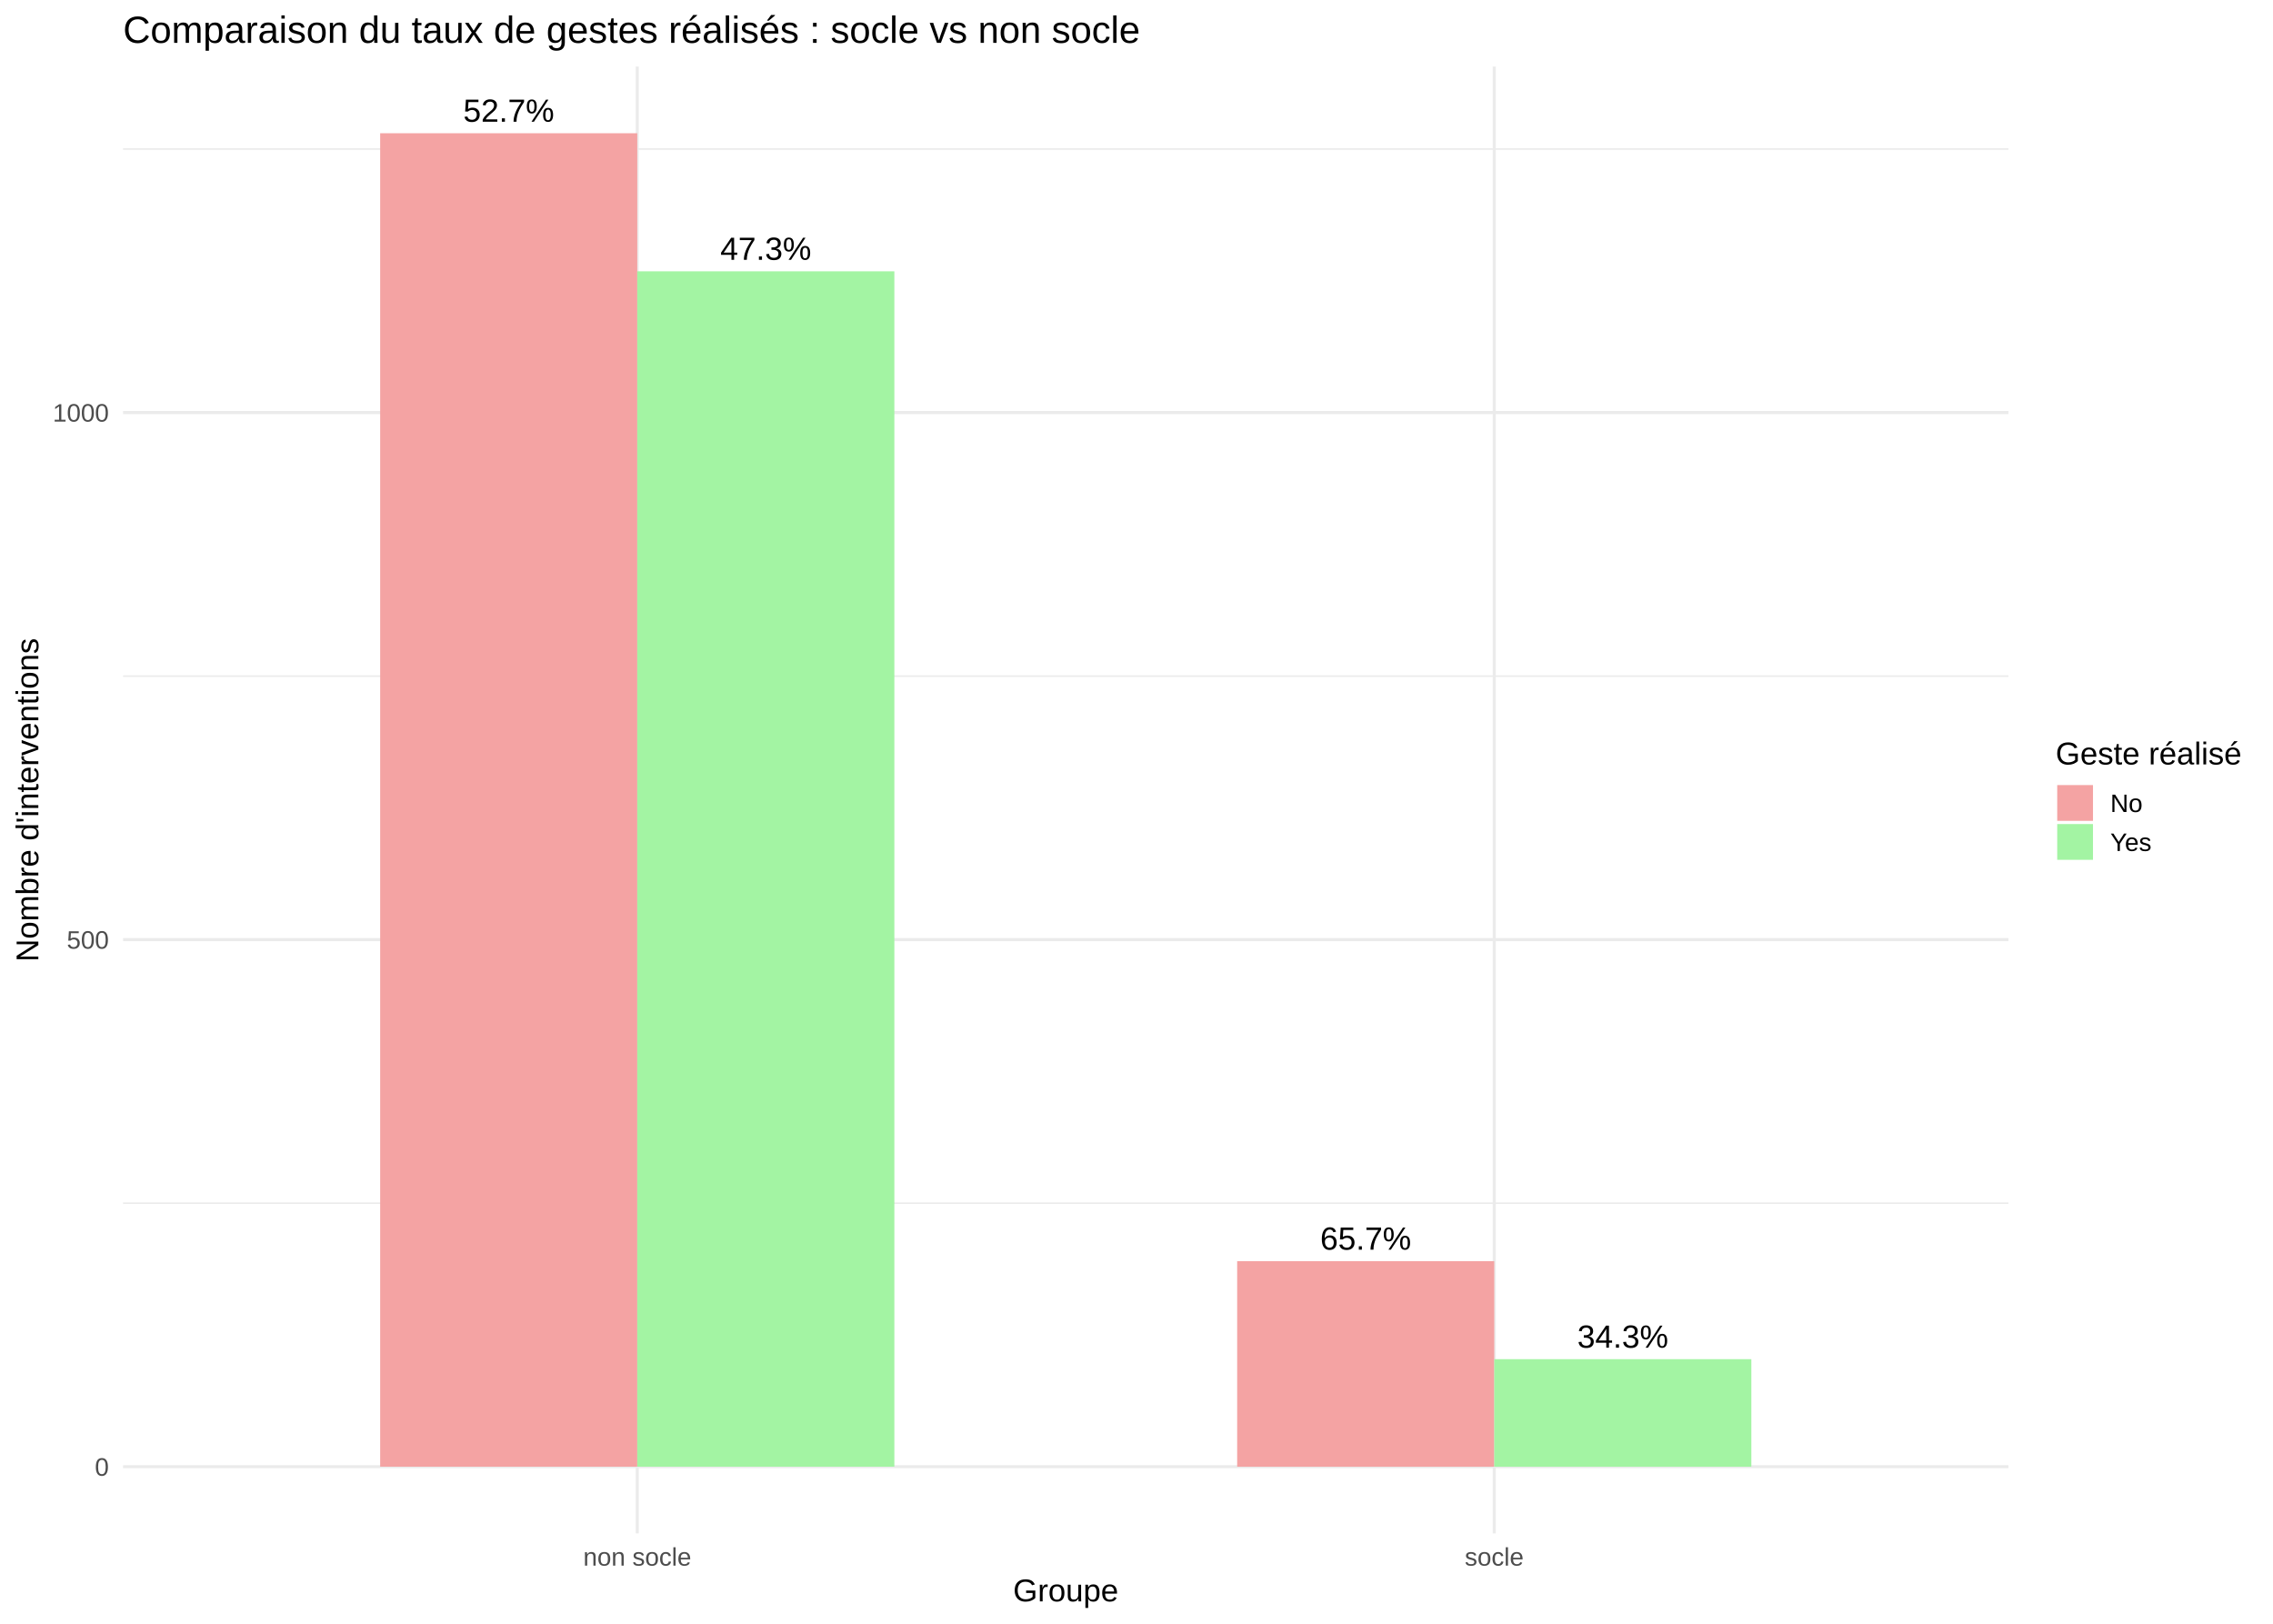
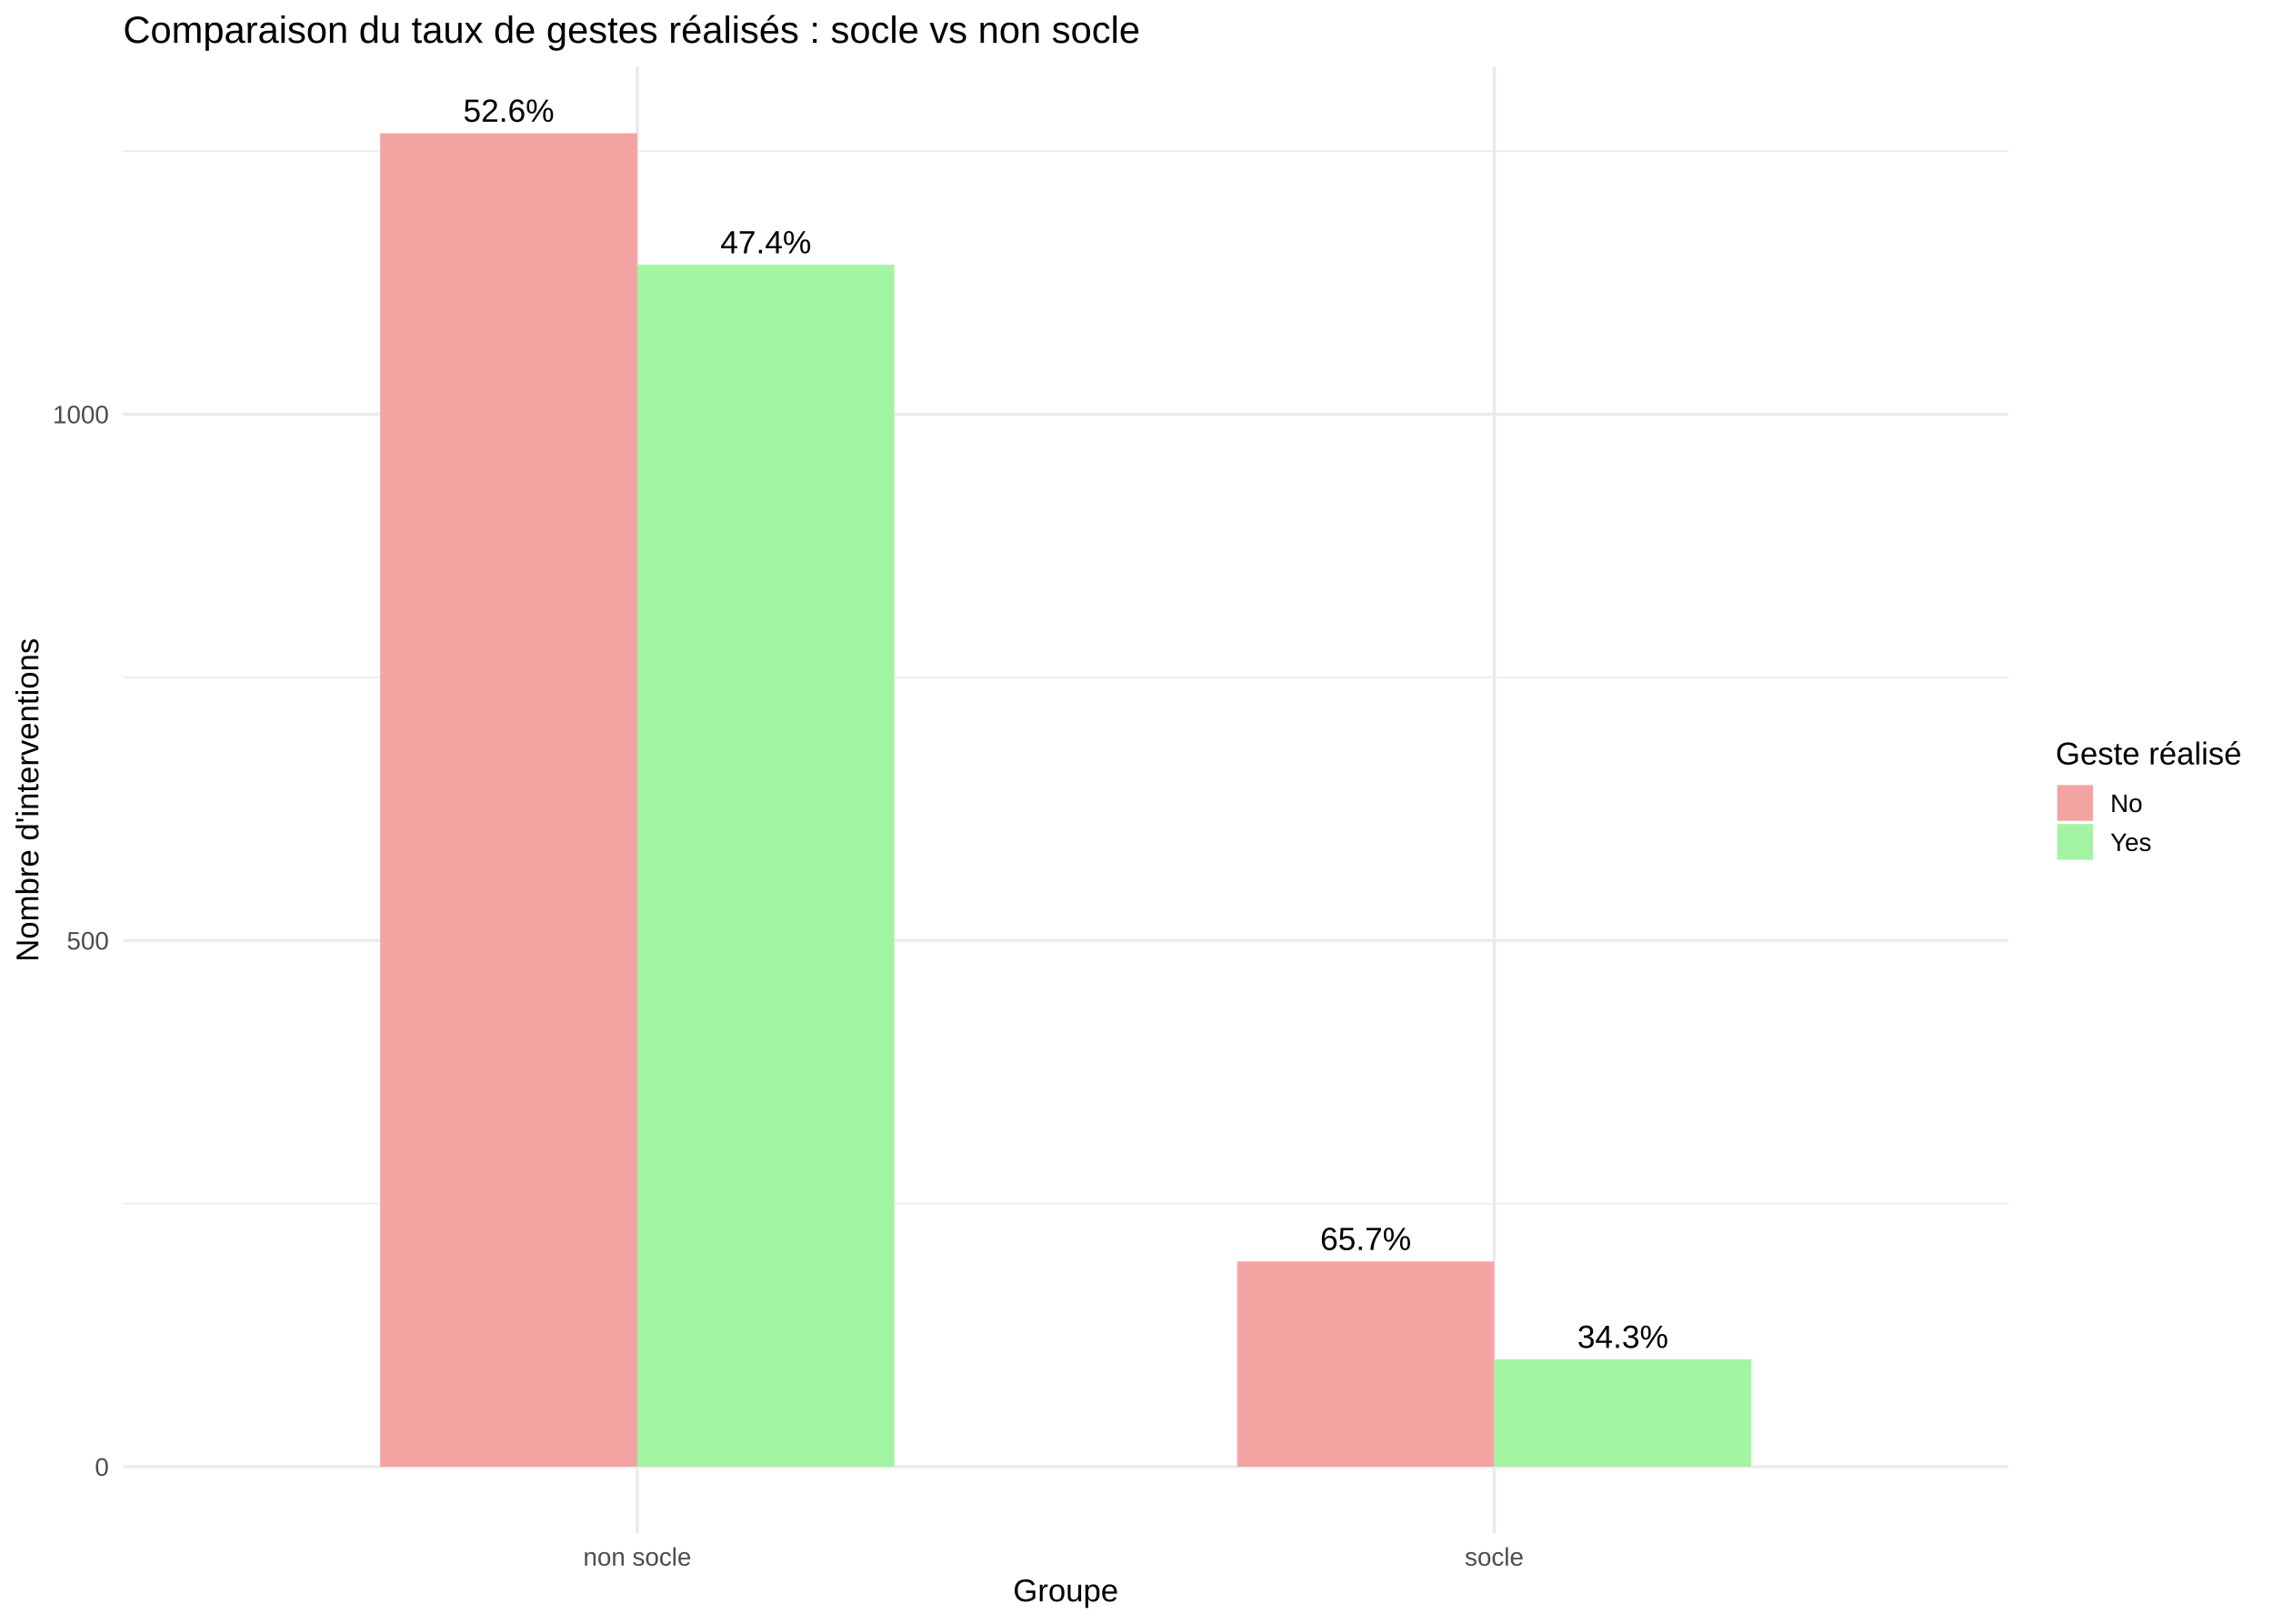
<svg xmlns="http://www.w3.org/2000/svg" width="1008.00pt" height="720.00pt" viewBox="0 0 1008.00 720.00">
  <g class="svglite">
    <defs>
      <style type="text/css">
    .svglite line, .svglite polyline, .svglite polygon, .svglite path, .svglite rect, .svglite circle {
      fill: none;
      stroke: #000000;
      stroke-linecap: round;
      stroke-linejoin: round;
      stroke-miterlimit: 10.00;
    }
    .svglite text {
      white-space: pre;
    }
    .svglite g.glyphgroup path {
      fill: inherit;
      stroke: none;
    }
  </style>
    </defs>
    <rect width="100%" height="100%" style="stroke: none; fill: none;" />
    <defs>
      <clipPath id="cpMC4wMHwxMDA4LjAwfDAuMDB8NzIwLjAw">
        <rect x="0.00" y="0.00" width="1008.00" height="720.00" />
      </clipPath>
    </defs>
    <g clip-path="url(#cpMC4wMHwxMDA4LjAwfDAuMDB8NzIwLjAw)">
</g>
    <defs>
      <clipPath id="cpNTQuNTh8ODkwLjY4fDI5LjUxfDY3OS45Mw==">
        <rect x="54.58" y="29.51" width="836.10" height="650.41" />
      </clipPath>
    </defs>
    <g clip-path="url(#cpNTQuNTh8ODkwLjY4fDI5LjUxfDY3OS45Mw==)">
-       <polyline points="54.58,533.51 890.68,533.51 " style="stroke-width: 0.68; stroke: #EBEBEB; stroke-linecap: butt;" />
-       <polyline points="54.58,299.80 890.68,299.80 " style="stroke-width: 0.68; stroke: #EBEBEB; stroke-linecap: butt;" />
-       <polyline points="54.58,66.09 890.68,66.09 " style="stroke-width: 0.68; stroke: #EBEBEB; stroke-linecap: butt;" />
+       <polyline points="54.58,533.69 890.68,533.69 " style="stroke-width: 0.68; stroke: #EBEBEB; stroke-linecap: butt;" />
+       <polyline points="54.58,300.35 890.68,300.35 " style="stroke-width: 0.68; stroke: #EBEBEB; stroke-linecap: butt;" />
+       <polyline points="54.58,67.01 890.68,67.01 " style="stroke-width: 0.68; stroke: #EBEBEB; stroke-linecap: butt;" />
      <polyline points="54.58,650.36 890.68,650.36 " style="stroke-width: 1.36; stroke: #EBEBEB; stroke-linecap: butt;" />
-       <polyline points="54.58,416.65 890.68,416.65 " style="stroke-width: 1.36; stroke: #EBEBEB; stroke-linecap: butt;" />
-       <polyline points="54.58,182.94 890.68,182.94 " style="stroke-width: 1.36; stroke: #EBEBEB; stroke-linecap: butt;" />
+       <polyline points="54.58,417.02 890.68,417.02 " style="stroke-width: 1.36; stroke: #EBEBEB; stroke-linecap: butt;" />
+       <polyline points="54.58,183.68 890.68,183.68 " style="stroke-width: 1.36; stroke: #EBEBEB; stroke-linecap: butt;" />
      <polyline points="282.61,679.93 282.61,29.51 " style="stroke-width: 1.36; stroke: #EBEBEB; stroke-linecap: butt;" />
      <polyline points="662.65,679.93 662.65,29.51 " style="stroke-width: 1.36; stroke: #EBEBEB; stroke-linecap: butt;" />
      <rect x="168.59" y="59.08" width="114.01" height="591.28" style="stroke-width: 1.07; stroke: none; stroke-linecap: butt; stroke-linejoin: miter; fill: #F4A3A3;" />
-       <rect x="282.61" y="120.31" width="114.01" height="530.05" style="stroke-width: 1.07; stroke: none; stroke-linecap: butt; stroke-linejoin: miter; fill: #A3F4A3;" />
-       <rect x="548.64" y="559.22" width="114.01" height="91.15" style="stroke-width: 1.07; stroke: none; stroke-linecap: butt; stroke-linejoin: miter; fill: #F4A3A3;" />
-       <rect x="662.65" y="602.69" width="114.01" height="47.68" style="stroke-width: 1.07; stroke: none; stroke-linecap: butt; stroke-linejoin: miter; fill: #A3F4A3;" />
-       <text x="225.60" y="53.99" text-anchor="middle" style="font-size: 14.23px; font-family: &quot;Arial&quot;;" textLength="40.31px" lengthAdjust="spacingAndGlyphs">52.7%</text>
-       <text x="339.61" y="115.22" text-anchor="middle" style="font-size: 14.23px; font-family: &quot;Arial&quot;;" textLength="40.31px" lengthAdjust="spacingAndGlyphs">47.3%</text>
-       <text x="605.64" y="554.13" text-anchor="middle" style="font-size: 14.23px; font-family: &quot;Arial&quot;;" textLength="40.31px" lengthAdjust="spacingAndGlyphs">65.7%</text>
-       <text x="719.66" y="597.60" text-anchor="middle" style="font-size: 14.23px; font-family: &quot;Arial&quot;;" textLength="40.31px" lengthAdjust="spacingAndGlyphs">34.3%</text>
+       <rect x="282.61" y="117.41" width="114.01" height="532.95" style="stroke-width: 1.07; stroke: none; stroke-linecap: butt; stroke-linejoin: miter; fill: #A3F4A3;" />
+       <rect x="548.64" y="559.36" width="114.01" height="91.00" style="stroke-width: 1.07; stroke: none; stroke-linecap: butt; stroke-linejoin: miter; fill: #F4A3A3;" />
+       <rect x="662.65" y="602.76" width="114.01" height="47.60" style="stroke-width: 1.07; stroke: none; stroke-linecap: butt; stroke-linejoin: miter; fill: #A3F4A3;" />
+       <text x="225.60" y="53.99" text-anchor="middle" style="font-size: 14.23px; font-family: &quot;Arial&quot;;" textLength="40.31px" lengthAdjust="spacingAndGlyphs">52.6%</text>
+       <text x="339.61" y="112.32" text-anchor="middle" style="font-size: 14.23px; font-family: &quot;Arial&quot;;" textLength="40.31px" lengthAdjust="spacingAndGlyphs">47.4%</text>
+       <text x="605.64" y="554.27" text-anchor="middle" style="font-size: 14.23px; font-family: &quot;Arial&quot;;" textLength="40.31px" lengthAdjust="spacingAndGlyphs">65.7%</text>
+       <text x="719.66" y="597.67" text-anchor="middle" style="font-size: 14.23px; font-family: &quot;Arial&quot;;" textLength="40.31px" lengthAdjust="spacingAndGlyphs">34.3%</text>
    </g>
    <g clip-path="url(#cpMC4wMHwxMDA4LjAwfDAuMDB8NzIwLjAw)">
      <text x="48.30" y="654.37" text-anchor="end" style="font-size: 11.20px;fill: #4D4D4D; font-family: &quot;Arial&quot;;" textLength="6.22px" lengthAdjust="spacingAndGlyphs">0</text>
-       <text x="48.30" y="420.66" text-anchor="end" style="font-size: 11.20px;fill: #4D4D4D; font-family: &quot;Arial&quot;;" textLength="18.66px" lengthAdjust="spacingAndGlyphs">500</text>
-       <text x="48.30" y="186.95" text-anchor="end" style="font-size: 11.20px;fill: #4D4D4D; font-family: &quot;Arial&quot;;" textLength="24.88px" lengthAdjust="spacingAndGlyphs">1000</text>
+       <text x="48.30" y="421.03" text-anchor="end" style="font-size: 11.20px;fill: #4D4D4D; font-family: &quot;Arial&quot;;" textLength="18.66px" lengthAdjust="spacingAndGlyphs">500</text>
+       <text x="48.30" y="187.69" text-anchor="end" style="font-size: 11.20px;fill: #4D4D4D; font-family: &quot;Arial&quot;;" textLength="24.88px" lengthAdjust="spacingAndGlyphs">1000</text>
      <text x="282.61" y="694.22" text-anchor="middle" style="font-size: 11.20px;fill: #4D4D4D; font-family: &quot;Arial&quot;;" textLength="47.88px" lengthAdjust="spacingAndGlyphs">non socle</text>
      <text x="662.65" y="694.22" text-anchor="middle" style="font-size: 11.20px;fill: #4D4D4D; font-family: &quot;Arial&quot;;" textLength="26.11px" lengthAdjust="spacingAndGlyphs">socle</text>
      <text x="472.63" y="710.08" text-anchor="middle" style="font-size: 14.00px; font-family: &quot;Arial&quot;;" textLength="46.67px" lengthAdjust="spacingAndGlyphs">Groupe</text>
      <text transform="translate(17.00,354.72) rotate(-90)" text-anchor="middle" style="font-size: 14.00px; font-family: &quot;Arial&quot;;" textLength="143.45px" lengthAdjust="spacingAndGlyphs">Nombre d'interventions</text>
      <text x="911.60" y="338.97" style="font-size: 14.00px; font-family: &quot;Arial&quot;;" textLength="82.45px" lengthAdjust="spacingAndGlyphs">Geste réalisé</text>
      <rect x="912.31" y="348.12" width="15.86" height="15.86" style="stroke-width: 1.07; stroke: none; stroke-linecap: butt; stroke-linejoin: miter; fill: #F4A3A3;" />
      <rect x="912.31" y="365.40" width="15.86" height="15.86" style="stroke-width: 1.07; stroke: none; stroke-linecap: butt; stroke-linejoin: miter; fill: #A3F4A3;" />
      <text x="935.85" y="360.06" style="font-size: 11.20px; font-family: &quot;Arial&quot;;" textLength="14.30px" lengthAdjust="spacingAndGlyphs">No</text>
      <text x="935.85" y="377.34" style="font-size: 11.20px; font-family: &quot;Arial&quot;;" textLength="18.25px" lengthAdjust="spacingAndGlyphs">Yes</text>
      <text x="54.58" y="19.01" style="font-size: 16.80px; font-family: &quot;Arial&quot;;" textLength="451.17px" lengthAdjust="spacingAndGlyphs">Comparaison du taux de gestes réalisés : socle vs non socle</text>
    </g>
  </g>
</svg>
